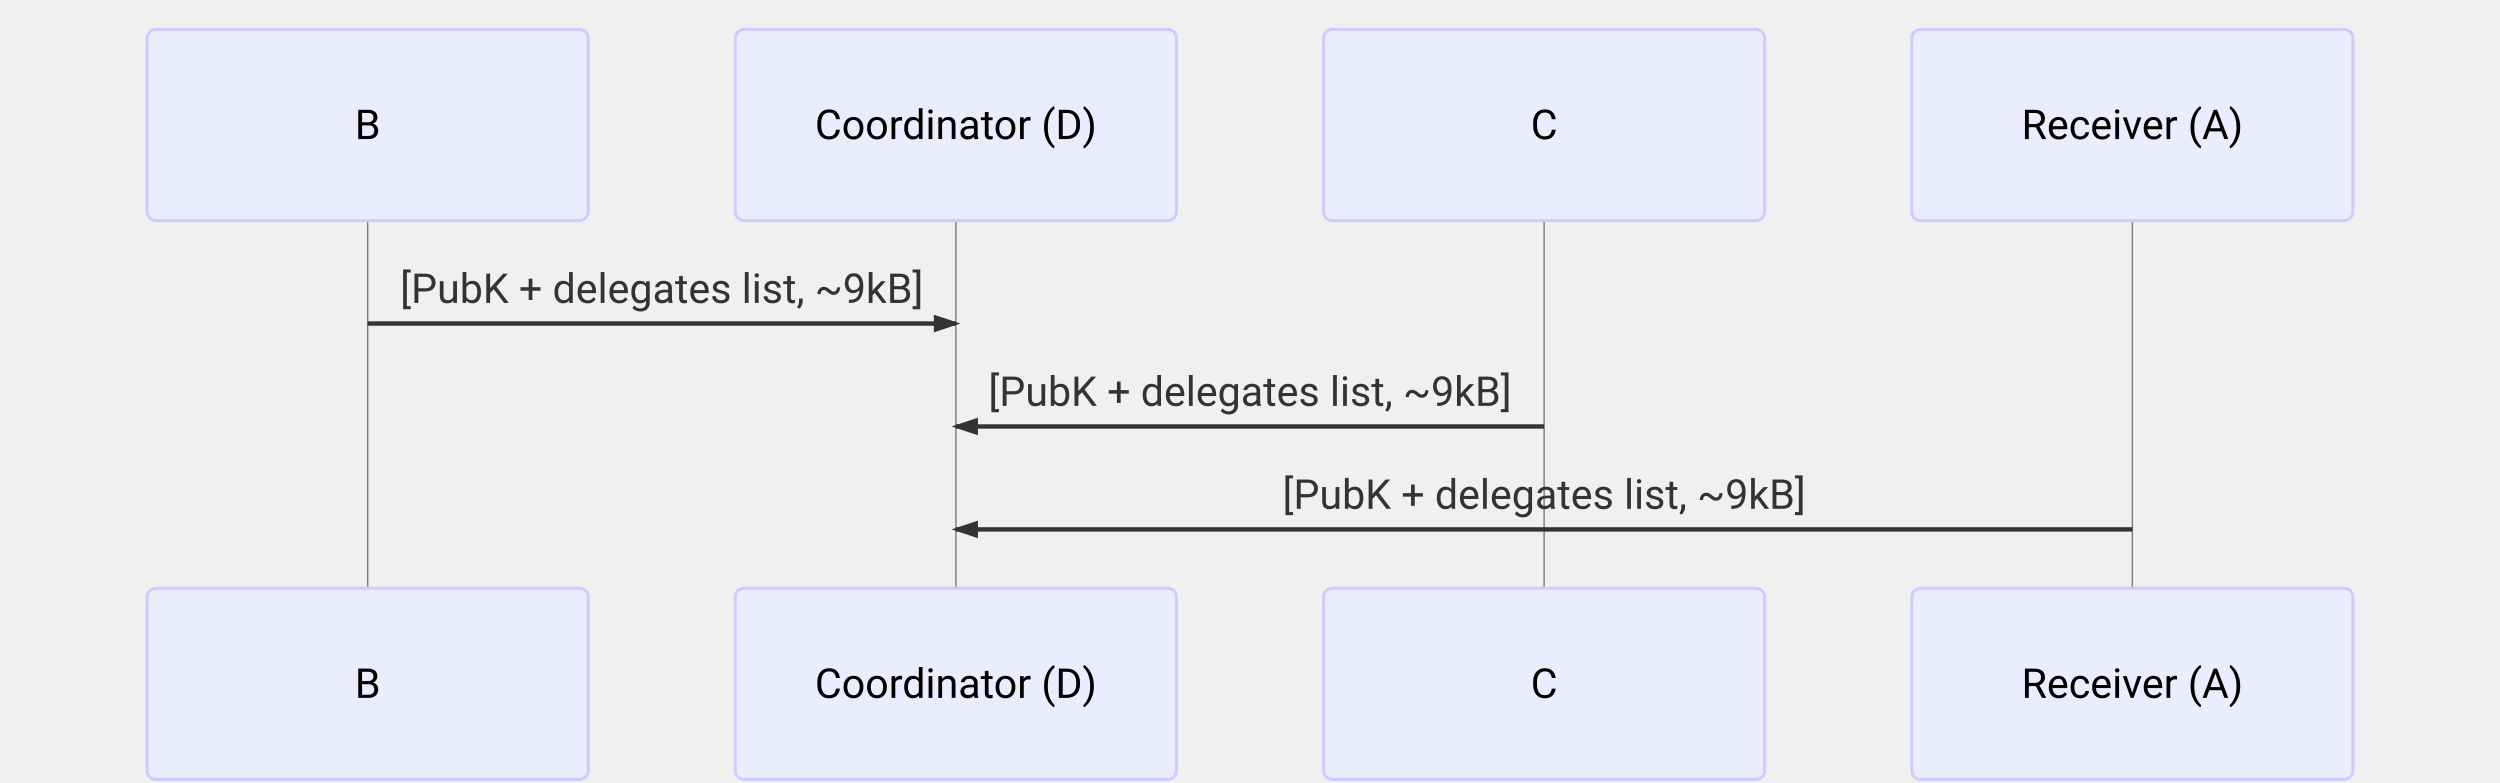
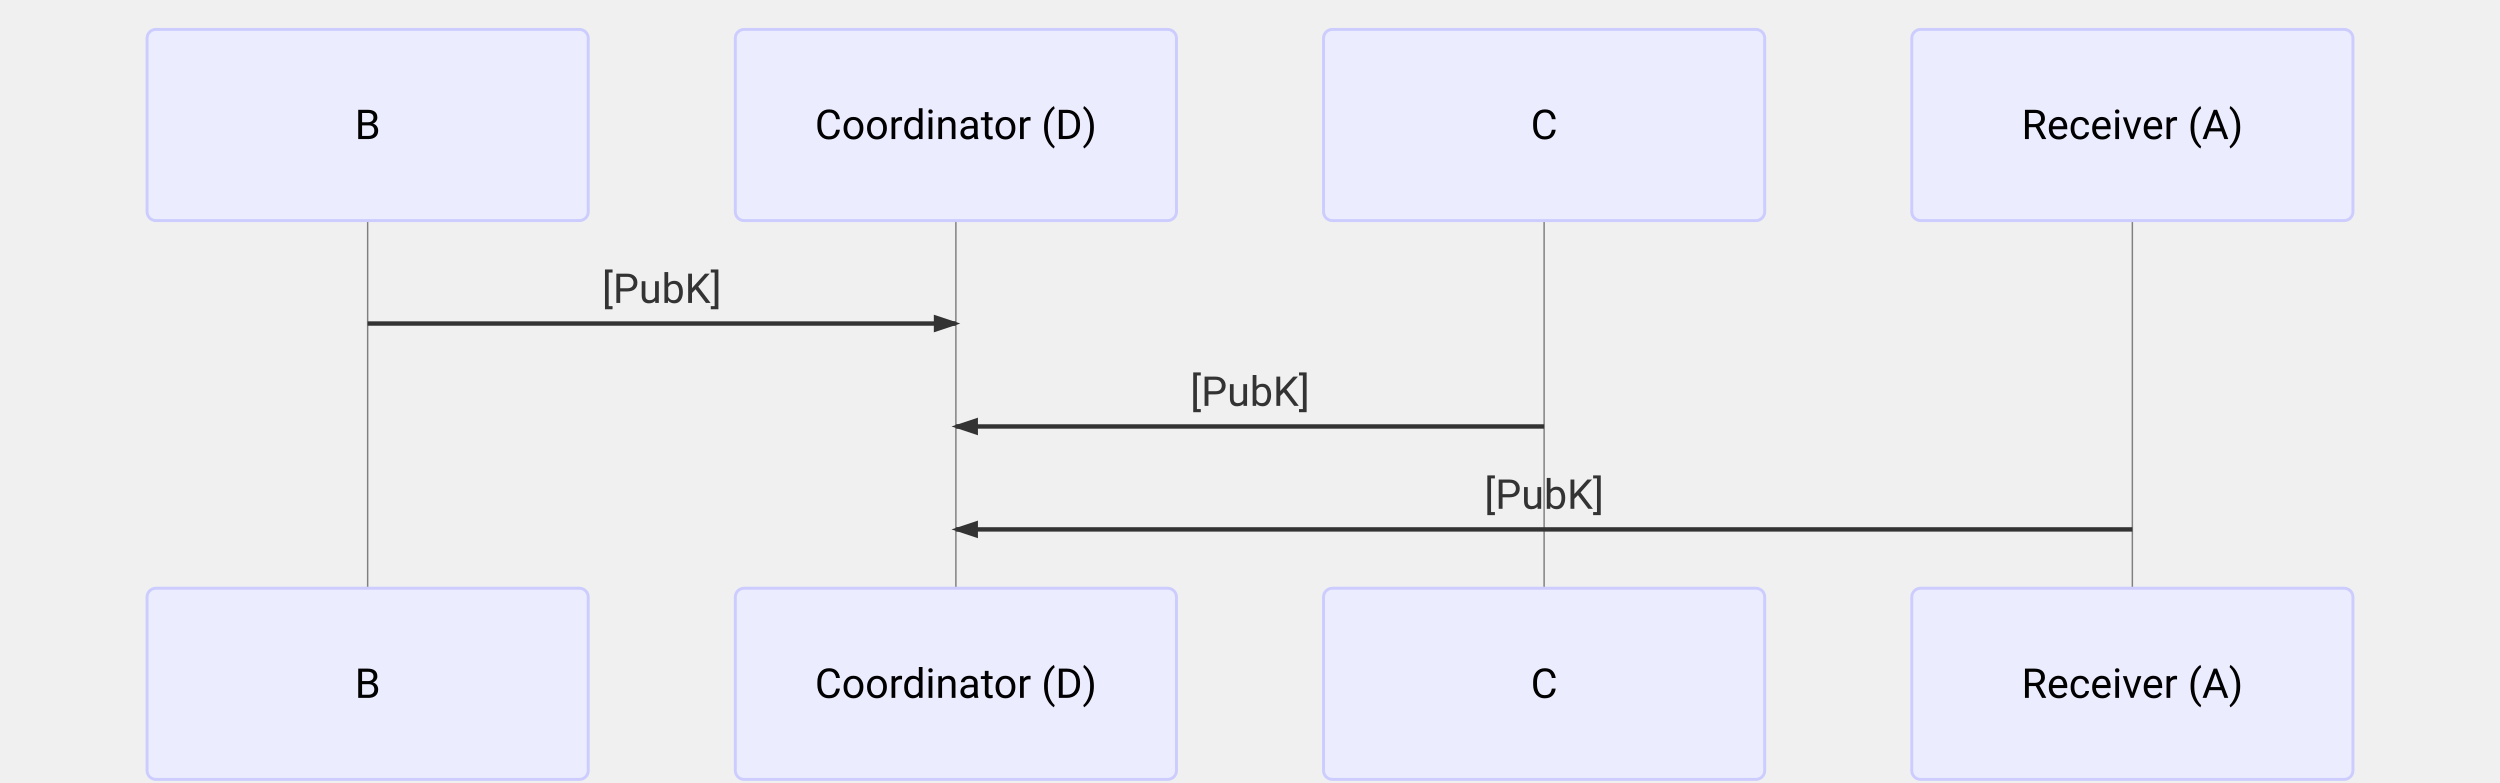
- <svg xmlns="http://www.w3.org/2000/svg" id="mermaid-1535382809635" width="100%" height="100%" style="max-width:850px;" viewBox="-50 -10 850 266">
+ <svg xmlns="http://www.w3.org/2000/svg" id="mermaid-1535542568630" width="100%" height="100%" style="max-width:850px;" viewBox="-50 -10 850 266">
  <style>


- #mermaid-1535382809635 .label {
+ #mermaid-1535542568630 .label {
  font-family: 'trebuchet ms', verdana, arial;
  color: #333; }

- #mermaid-1535382809635 .node rect,
- #mermaid-1535382809635 .node circle,
- #mermaid-1535382809635 .node ellipse,
- #mermaid-1535382809635 .node polygon {
+ #mermaid-1535542568630 .node rect,
+ #mermaid-1535542568630 .node circle,
+ #mermaid-1535542568630 .node ellipse,
+ #mermaid-1535542568630 .node polygon {
  fill: #ECECFF;
  stroke: #9370DB;
  stroke-width: 1px; }

- #mermaid-1535382809635 .node.clickable {
+ #mermaid-1535542568630 .node.clickable {
  cursor: pointer; }

- #mermaid-1535382809635 .arrowheadPath {
+ #mermaid-1535542568630 .arrowheadPath {
  fill: #333333; }

- #mermaid-1535382809635 .edgePath .path {
+ #mermaid-1535542568630 .edgePath .path {
  stroke: #333333;
  stroke-width: 1.5px; }

- #mermaid-1535382809635 .edgeLabel {
+ #mermaid-1535542568630 .edgeLabel {
  background-color: #e8e8e8; }

- #mermaid-1535382809635 .cluster rect {
+ #mermaid-1535542568630 .cluster rect {
  fill: #ffffde !important;
  stroke: #aaaa33 !important;
  stroke-width: 1px !important; }

- #mermaid-1535382809635 .cluster text {
-   fill: #333; }
- 
- #mermaid-1535382809635 div.mermaidTooltip {
+ #mermaid-1535542568630 .cluster text {
+   fill: #333; }
+ 
+ #mermaid-1535542568630 div.mermaidTooltip {
  position: absolute;
  text-align: center;
  max-width: 200px;
  padding: 2px;
  font-family: 'trebuchet ms', verdana, arial;
  font-size: 12px;
  background: #ffffde;
  border: 1px solid #aaaa33;
  border-radius: 2px;
  pointer-events: none;
  z-index: 100; }

- #mermaid-1535382809635 .actor {
+ #mermaid-1535542568630 .actor {
  stroke: #CCCCFF;
  fill: #ECECFF; }

- #mermaid-1535382809635 text.actor {
+ #mermaid-1535542568630 text.actor {
  fill: black;
  stroke: none; }

- #mermaid-1535382809635 .actor-line {
+ #mermaid-1535542568630 .actor-line {
  stroke: grey; }

- #mermaid-1535382809635 .messageLine0 {
+ #mermaid-1535542568630 .messageLine0 {
  stroke-width: 1.5;
  stroke-dasharray: '2 2';
  marker-end: 'url(#arrowhead)';
  stroke: #333; }

- #mermaid-1535382809635 .messageLine1 {
+ #mermaid-1535542568630 .messageLine1 {
  stroke-width: 1.5;
  stroke-dasharray: '2 2';
  stroke: #333; }

- #mermaid-1535382809635 #arrowhead {
-   fill: #333; }
- 
- #mermaid-1535382809635 #crosshead path {
+ #mermaid-1535542568630 #arrowhead {
+   fill: #333; }
+ 
+ #mermaid-1535542568630 #crosshead path {
  fill: #333 !important;
  stroke: #333 !important; }

- #mermaid-1535382809635 .messageText {
+ #mermaid-1535542568630 .messageText {
  fill: #333;
  stroke: none; }

- #mermaid-1535382809635 .labelBox {
+ #mermaid-1535542568630 .labelBox {
  stroke: #CCCCFF;
  fill: #ECECFF; }

- #mermaid-1535382809635 .labelText {
+ #mermaid-1535542568630 .labelText {
  fill: black;
  stroke: none; }

- #mermaid-1535382809635 .loopText {
+ #mermaid-1535542568630 .loopText {
  fill: black;
  stroke: none; }

- #mermaid-1535382809635 .loopLine {
+ #mermaid-1535542568630 .loopLine {
  stroke-width: 2;
  stroke-dasharray: '2 2';
  marker-end: 'url(#arrowhead)';
  stroke: #CCCCFF; }

- #mermaid-1535382809635 .note {
+ #mermaid-1535542568630 .note {
  stroke: #aaaa33;
  fill: #fff5ad; }

- #mermaid-1535382809635 .noteText {
+ #mermaid-1535542568630 .noteText {
  fill: black;
  stroke: none;
  font-family: 'trebuchet ms', verdana, arial;
  font-size: 14px; }


- #mermaid-1535382809635 .section {
+ #mermaid-1535542568630 .section {
  stroke: none;
  opacity: 0.2; }

- #mermaid-1535382809635 .section0 {
+ #mermaid-1535542568630 .section0 {
  fill: rgba(102, 102, 255, 0.49); }

- #mermaid-1535382809635 .section2 {
+ #mermaid-1535542568630 .section2 {
  fill: #fff400; }

- #mermaid-1535382809635 .section1,
- #mermaid-1535382809635 .section3 {
+ #mermaid-1535542568630 .section1,
+ #mermaid-1535542568630 .section3 {
  fill: white;
  opacity: 0.2; }

- #mermaid-1535382809635 .sectionTitle0 {
-   fill: #333; }
- 
- #mermaid-1535382809635 .sectionTitle1 {
-   fill: #333; }
- 
- #mermaid-1535382809635 .sectionTitle2 {
-   fill: #333; }
- 
- #mermaid-1535382809635 .sectionTitle3 {
-   fill: #333; }
- 
- #mermaid-1535382809635 .sectionTitle {
+ #mermaid-1535542568630 .sectionTitle0 {
+   fill: #333; }
+ 
+ #mermaid-1535542568630 .sectionTitle1 {
+   fill: #333; }
+ 
+ #mermaid-1535542568630 .sectionTitle2 {
+   fill: #333; }
+ 
+ #mermaid-1535542568630 .sectionTitle3 {
+   fill: #333; }
+ 
+ #mermaid-1535542568630 .sectionTitle {
  text-anchor: start;
  font-size: 11px;
  text-height: 14px; }


- #mermaid-1535382809635 .grid .tick {
+ #mermaid-1535542568630 .grid .tick {
  stroke: lightgrey;
  opacity: 0.3;
  shape-rendering: crispEdges; }

- #mermaid-1535382809635 .grid path {
+ #mermaid-1535542568630 .grid path {
  stroke-width: 0; }


- #mermaid-1535382809635 .today {
+ #mermaid-1535542568630 .today {
  fill: none;
  stroke: red;
  stroke-width: 2px; }



- #mermaid-1535382809635 .task {
+ #mermaid-1535542568630 .task {
  stroke-width: 2; }

- #mermaid-1535382809635 .taskText {
+ #mermaid-1535542568630 .taskText {
  text-anchor: middle;
  font-size: 11px; }

- #mermaid-1535382809635 .taskTextOutsideRight {
+ #mermaid-1535542568630 .taskTextOutsideRight {
  fill: black;
  text-anchor: start;
  font-size: 11px; }

- #mermaid-1535382809635 .taskTextOutsideLeft {
+ #mermaid-1535542568630 .taskTextOutsideLeft {
  fill: black;
  text-anchor: end;
  font-size: 11px; }


- #mermaid-1535382809635 .taskText0,
- #mermaid-1535382809635 .taskText1,
- #mermaid-1535382809635 .taskText2,
- #mermaid-1535382809635 .taskText3 {
+ #mermaid-1535542568630 .taskText0,
+ #mermaid-1535542568630 .taskText1,
+ #mermaid-1535542568630 .taskText2,
+ #mermaid-1535542568630 .taskText3 {
  fill: white; }

- #mermaid-1535382809635 .task0,
- #mermaid-1535382809635 .task1,
- #mermaid-1535382809635 .task2,
- #mermaid-1535382809635 .task3 {
+ #mermaid-1535542568630 .task0,
+ #mermaid-1535542568630 .task1,
+ #mermaid-1535542568630 .task2,
+ #mermaid-1535542568630 .task3 {
  fill: #8a90dd;
  stroke: #534fbc; }

- #mermaid-1535382809635 .taskTextOutside0,
- #mermaid-1535382809635 .taskTextOutside2 {
+ #mermaid-1535542568630 .taskTextOutside0,
+ #mermaid-1535542568630 .taskTextOutside2 {
  fill: black; }

- #mermaid-1535382809635 .taskTextOutside1,
- #mermaid-1535382809635 .taskTextOutside3 {
+ #mermaid-1535542568630 .taskTextOutside1,
+ #mermaid-1535542568630 .taskTextOutside3 {
  fill: black; }


- #mermaid-1535382809635 .active0,
- #mermaid-1535382809635 .active1,
- #mermaid-1535382809635 .active2,
- #mermaid-1535382809635 .active3 {
+ #mermaid-1535542568630 .active0,
+ #mermaid-1535542568630 .active1,
+ #mermaid-1535542568630 .active2,
+ #mermaid-1535542568630 .active3 {
  fill: #bfc7ff;
  stroke: #534fbc; }

- #mermaid-1535382809635 .activeText0,
- #mermaid-1535382809635 .activeText1,
- #mermaid-1535382809635 .activeText2,
- #mermaid-1535382809635 .activeText3 {
+ #mermaid-1535542568630 .activeText0,
+ #mermaid-1535542568630 .activeText1,
+ #mermaid-1535542568630 .activeText2,
+ #mermaid-1535542568630 .activeText3 {
  fill: black !important; }


- #mermaid-1535382809635 .done0,
- #mermaid-1535382809635 .done1,
- #mermaid-1535382809635 .done2,
- #mermaid-1535382809635 .done3 {
+ #mermaid-1535542568630 .done0,
+ #mermaid-1535542568630 .done1,
+ #mermaid-1535542568630 .done2,
+ #mermaid-1535542568630 .done3 {
  stroke: grey;
  fill: lightgrey;
  stroke-width: 2; }

- #mermaid-1535382809635 .doneText0,
- #mermaid-1535382809635 .doneText1,
- #mermaid-1535382809635 .doneText2,
- #mermaid-1535382809635 .doneText3 {
+ #mermaid-1535542568630 .doneText0,
+ #mermaid-1535542568630 .doneText1,
+ #mermaid-1535542568630 .doneText2,
+ #mermaid-1535542568630 .doneText3 {
  fill: black !important; }


- #mermaid-1535382809635 .crit0,
- #mermaid-1535382809635 .crit1,
- #mermaid-1535382809635 .crit2,
- #mermaid-1535382809635 .crit3 {
+ #mermaid-1535542568630 .crit0,
+ #mermaid-1535542568630 .crit1,
+ #mermaid-1535542568630 .crit2,
+ #mermaid-1535542568630 .crit3 {
  stroke: #ff8888;
  fill: red;
  stroke-width: 2; }

- #mermaid-1535382809635 .activeCrit0,
- #mermaid-1535382809635 .activeCrit1,
- #mermaid-1535382809635 .activeCrit2,
- #mermaid-1535382809635 .activeCrit3 {
+ #mermaid-1535542568630 .activeCrit0,
+ #mermaid-1535542568630 .activeCrit1,
+ #mermaid-1535542568630 .activeCrit2,
+ #mermaid-1535542568630 .activeCrit3 {
  stroke: #ff8888;
  fill: #bfc7ff;
  stroke-width: 2; }

- #mermaid-1535382809635 .doneCrit0,
- #mermaid-1535382809635 .doneCrit1,
- #mermaid-1535382809635 .doneCrit2,
- #mermaid-1535382809635 .doneCrit3 {
+ #mermaid-1535542568630 .doneCrit0,
+ #mermaid-1535542568630 .doneCrit1,
+ #mermaid-1535542568630 .doneCrit2,
+ #mermaid-1535542568630 .doneCrit3 {
  stroke: #ff8888;
  fill: lightgrey;
  stroke-width: 2;
  cursor: pointer;
  shape-rendering: crispEdges; }

- #mermaid-1535382809635 .doneCritText0,
- #mermaid-1535382809635 .doneCritText1,
- #mermaid-1535382809635 .doneCritText2,
- #mermaid-1535382809635 .doneCritText3 {
+ #mermaid-1535542568630 .doneCritText0,
+ #mermaid-1535542568630 .doneCritText1,
+ #mermaid-1535542568630 .doneCritText2,
+ #mermaid-1535542568630 .doneCritText3 {
  fill: black !important; }

- #mermaid-1535382809635 .activeCritText0,
- #mermaid-1535382809635 .activeCritText1,
- #mermaid-1535382809635 .activeCritText2,
- #mermaid-1535382809635 .activeCritText3 {
+ #mermaid-1535542568630 .activeCritText0,
+ #mermaid-1535542568630 .activeCritText1,
+ #mermaid-1535542568630 .activeCritText2,
+ #mermaid-1535542568630 .activeCritText3 {
  fill: black !important; }

- #mermaid-1535382809635 .titleText {
+ #mermaid-1535542568630 .titleText {
  text-anchor: middle;
  font-size: 18px;
  fill: black; }

- #mermaid-1535382809635 g.classGroup text {
+ #mermaid-1535542568630 g.classGroup text {
  fill: #9370DB;
  stroke: none;
  font-family: 'trebuchet ms', verdana, arial;
  font-size: 10px; }

- #mermaid-1535382809635 g.classGroup rect {
+ #mermaid-1535542568630 g.classGroup rect {
  fill: #ECECFF;
  stroke: #9370DB; }

- #mermaid-1535382809635 g.classGroup line {
-   stroke: #9370DB;
-   stroke-width: 1; }
- 
- #mermaid-1535382809635 .classLabel .box {
+ #mermaid-1535542568630 g.classGroup line {
+   stroke: #9370DB;
+   stroke-width: 1; }
+ 
+ #mermaid-1535542568630 .classLabel .box {
  stroke: none;
  stroke-width: 0;
  fill: #ECECFF;
  opacity: 0.5; }

- #mermaid-1535382809635 .classLabel .label {
+ #mermaid-1535542568630 .classLabel .label {
  fill: #9370DB;
  font-size: 10px; }

- #mermaid-1535382809635 .relation {
+ #mermaid-1535542568630 .relation {
  stroke: #9370DB;
  stroke-width: 1;
  fill: none; }

- #mermaid-1535382809635 #compositionStart {
-   fill: #9370DB;
-   stroke: #9370DB;
-   stroke-width: 1; }
- 
- #mermaid-1535382809635 #compositionEnd {
-   fill: #9370DB;
-   stroke: #9370DB;
-   stroke-width: 1; }
- 
- #mermaid-1535382809635 #aggregationStart {
+ #mermaid-1535542568630 #compositionStart {
+   fill: #9370DB;
+   stroke: #9370DB;
+   stroke-width: 1; }
+ 
+ #mermaid-1535542568630 #compositionEnd {
+   fill: #9370DB;
+   stroke: #9370DB;
+   stroke-width: 1; }
+ 
+ #mermaid-1535542568630 #aggregationStart {
  fill: #ECECFF;
  stroke: #9370DB;
  stroke-width: 1; }

- #mermaid-1535382809635 #aggregationEnd {
+ #mermaid-1535542568630 #aggregationEnd {
  fill: #ECECFF;
  stroke: #9370DB;
  stroke-width: 1; }

- #mermaid-1535382809635 #dependencyStart {
-   fill: #9370DB;
-   stroke: #9370DB;
-   stroke-width: 1; }
- 
- #mermaid-1535382809635 #dependencyEnd {
-   fill: #9370DB;
-   stroke: #9370DB;
-   stroke-width: 1; }
- 
- #mermaid-1535382809635 #extensionStart {
-   fill: #9370DB;
-   stroke: #9370DB;
-   stroke-width: 1; }
- 
- #mermaid-1535382809635 #extensionEnd {
-   fill: #9370DB;
-   stroke: #9370DB;
-   stroke-width: 1; }
- 
- #mermaid-1535382809635 .commit-id,
- #mermaid-1535382809635 .commit-msg,
- #mermaid-1535382809635 .branch-label {
+ #mermaid-1535542568630 #dependencyStart {
+   fill: #9370DB;
+   stroke: #9370DB;
+   stroke-width: 1; }
+ 
+ #mermaid-1535542568630 #dependencyEnd {
+   fill: #9370DB;
+   stroke: #9370DB;
+   stroke-width: 1; }
+ 
+ #mermaid-1535542568630 #extensionStart {
+   fill: #9370DB;
+   stroke: #9370DB;
+   stroke-width: 1; }
+ 
+ #mermaid-1535542568630 #extensionEnd {
+   fill: #9370DB;
+   stroke: #9370DB;
+   stroke-width: 1; }
+ 
+ #mermaid-1535542568630 .commit-id,
+ #mermaid-1535542568630 .commit-msg,
+ #mermaid-1535542568630 .branch-label {
  fill: lightgrey;
  color: lightgrey; }
</style>
-   <style>#mermaid-1535382809635 {
+   <style>#mermaid-1535542568630 {
    color: rgba(0, 0, 0, 0.65);
    font: normal normal 400 normal 14px / 21px "Monospaced Number", "Chinese Quote", -apple-system, BlinkMacSystemFont, "Segoe UI", Roboto, "PingFang SC", "Hiragino Sans GB", "Microsoft YaHei", "Helvetica Neue", Helvetica, Arial, sans-serif;
  }</style>
  <g />
  <g>
-     <line id="actor19" x1="75" y1="5" x2="75" y2="255" class="actor-line" stroke-width="0.5px" stroke="#999" />
+     <line id="actor8" x1="75" y1="5" x2="75" y2="255" class="actor-line" stroke-width="0.5px" stroke="#999" />
    <rect x="0" y="0" fill="#eaeaea" stroke="#666" width="150" height="65" rx="3" ry="3" class="actor" />
    <text x="75" y="32.5" dominant-baseline="central" alignment-baseline="central" class="actor" style="text-anchor: middle;">
      <tspan x="75" dy="0">B</tspan>
    </text>
  </g>
  <g>
-     <line id="actor20" x1="275" y1="5" x2="275" y2="255" class="actor-line" stroke-width="0.5px" stroke="#999" />
+     <line id="actor9" x1="275" y1="5" x2="275" y2="255" class="actor-line" stroke-width="0.5px" stroke="#999" />
    <rect x="200" y="0" fill="#eaeaea" stroke="#666" width="150" height="65" rx="3" ry="3" class="actor" />
    <text x="275" y="32.5" dominant-baseline="central" alignment-baseline="central" class="actor" style="text-anchor: middle;">
      <tspan x="275" dy="0">Coordinator (D)</tspan>
    </text>
  </g>
  <g>
-     <line id="actor21" x1="475" y1="5" x2="475" y2="255" class="actor-line" stroke-width="0.5px" stroke="#999" />
+     <line id="actor10" x1="475" y1="5" x2="475" y2="255" class="actor-line" stroke-width="0.5px" stroke="#999" />
    <rect x="400" y="0" fill="#eaeaea" stroke="#666" width="150" height="65" rx="3" ry="3" class="actor" />
    <text x="475" y="32.5" dominant-baseline="central" alignment-baseline="central" class="actor" style="text-anchor: middle;">
      <tspan x="475" dy="0">C</tspan>
    </text>
  </g>
  <g>
-     <line id="actor22" x1="675" y1="5" x2="675" y2="255" class="actor-line" stroke-width="0.5px" stroke="#999" />
+     <line id="actor11" x1="675" y1="5" x2="675" y2="255" class="actor-line" stroke-width="0.5px" stroke="#999" />
    <rect x="600" y="0" fill="#eaeaea" stroke="#666" width="150" height="65" rx="3" ry="3" class="actor" />
    <text x="675" y="32.5" dominant-baseline="central" alignment-baseline="central" class="actor" style="text-anchor: middle;">
      <tspan x="675" dy="0">Receiver (A)</tspan>
    </text>
  </g>
  <defs>
    <marker id="arrowhead" refX="5" refY="2" markerWidth="6" markerHeight="4" orient="auto">
      <path d="M 0,0 V 4 L6,2 Z" />
    </marker>
  </defs>
  <defs>
    <marker id="crosshead" markerWidth="15" markerHeight="8" orient="auto" refX="16" refY="4">
      <path fill="black" stroke="#000000" stroke-width="1px" d="M 9,2 V 6 L16,4 Z" style="stroke-dasharray: 0, 0;" />
      <path fill="none" stroke="#000000" stroke-width="1px" d="M 0,1 L 6,7 M 6,1 L 0,7" style="stroke-dasharray: 0, 0;" />
    </marker>
  </defs>
  <g>
-     <text x="175" y="93" class="messageText" style="text-anchor: middle;">[PubK + delegates list, ~9kB]</text>
+     <text x="175" y="93" class="messageText" style="text-anchor: middle;">[PubK]</text>
    <line x1="75" y1="100" x2="275" y2="100" class="messageLine0" stroke-width="2" stroke="black" marker-end="url(#arrowhead)" style="fill: none;" />
  </g>
  <g>
-     <text x="375" y="128" class="messageText" style="text-anchor: middle;">[PubK + delegates list, ~9kB]</text>
+     <text x="375" y="128" class="messageText" style="text-anchor: middle;">[PubK]</text>
    <line x1="475" y1="135" x2="275" y2="135" class="messageLine0" stroke-width="2" stroke="black" marker-end="url(#arrowhead)" style="fill: none;" />
  </g>
  <g>
-     <text x="475" y="163" class="messageText" style="text-anchor: middle;">[PubK + delegates list, ~9kB]</text>
+     <text x="475" y="163" class="messageText" style="text-anchor: middle;">[PubK]</text>
    <line x1="675" y1="170" x2="275" y2="170" class="messageLine0" stroke-width="2" stroke="black" marker-end="url(#arrowhead)" style="fill: none;" />
  </g>
  <g>
    <rect x="0" y="190" fill="#eaeaea" stroke="#666" width="150" height="65" rx="3" ry="3" class="actor" />
    <text x="75" y="222.5" dominant-baseline="central" alignment-baseline="central" class="actor" style="text-anchor: middle;">
      <tspan x="75" dy="0">B</tspan>
    </text>
  </g>
  <g>
    <rect x="200" y="190" fill="#eaeaea" stroke="#666" width="150" height="65" rx="3" ry="3" class="actor" />
    <text x="275" y="222.5" dominant-baseline="central" alignment-baseline="central" class="actor" style="text-anchor: middle;">
      <tspan x="275" dy="0">Coordinator (D)</tspan>
    </text>
  </g>
  <g>
    <rect x="400" y="190" fill="#eaeaea" stroke="#666" width="150" height="65" rx="3" ry="3" class="actor" />
    <text x="475" y="222.5" dominant-baseline="central" alignment-baseline="central" class="actor" style="text-anchor: middle;">
      <tspan x="475" dy="0">C</tspan>
    </text>
  </g>
  <g>
    <rect x="600" y="190" fill="#eaeaea" stroke="#666" width="150" height="65" rx="3" ry="3" class="actor" />
    <text x="675" y="222.5" dominant-baseline="central" alignment-baseline="central" class="actor" style="text-anchor: middle;">
      <tspan x="675" dy="0">Receiver (A)</tspan>
    </text>
  </g>
</svg>
